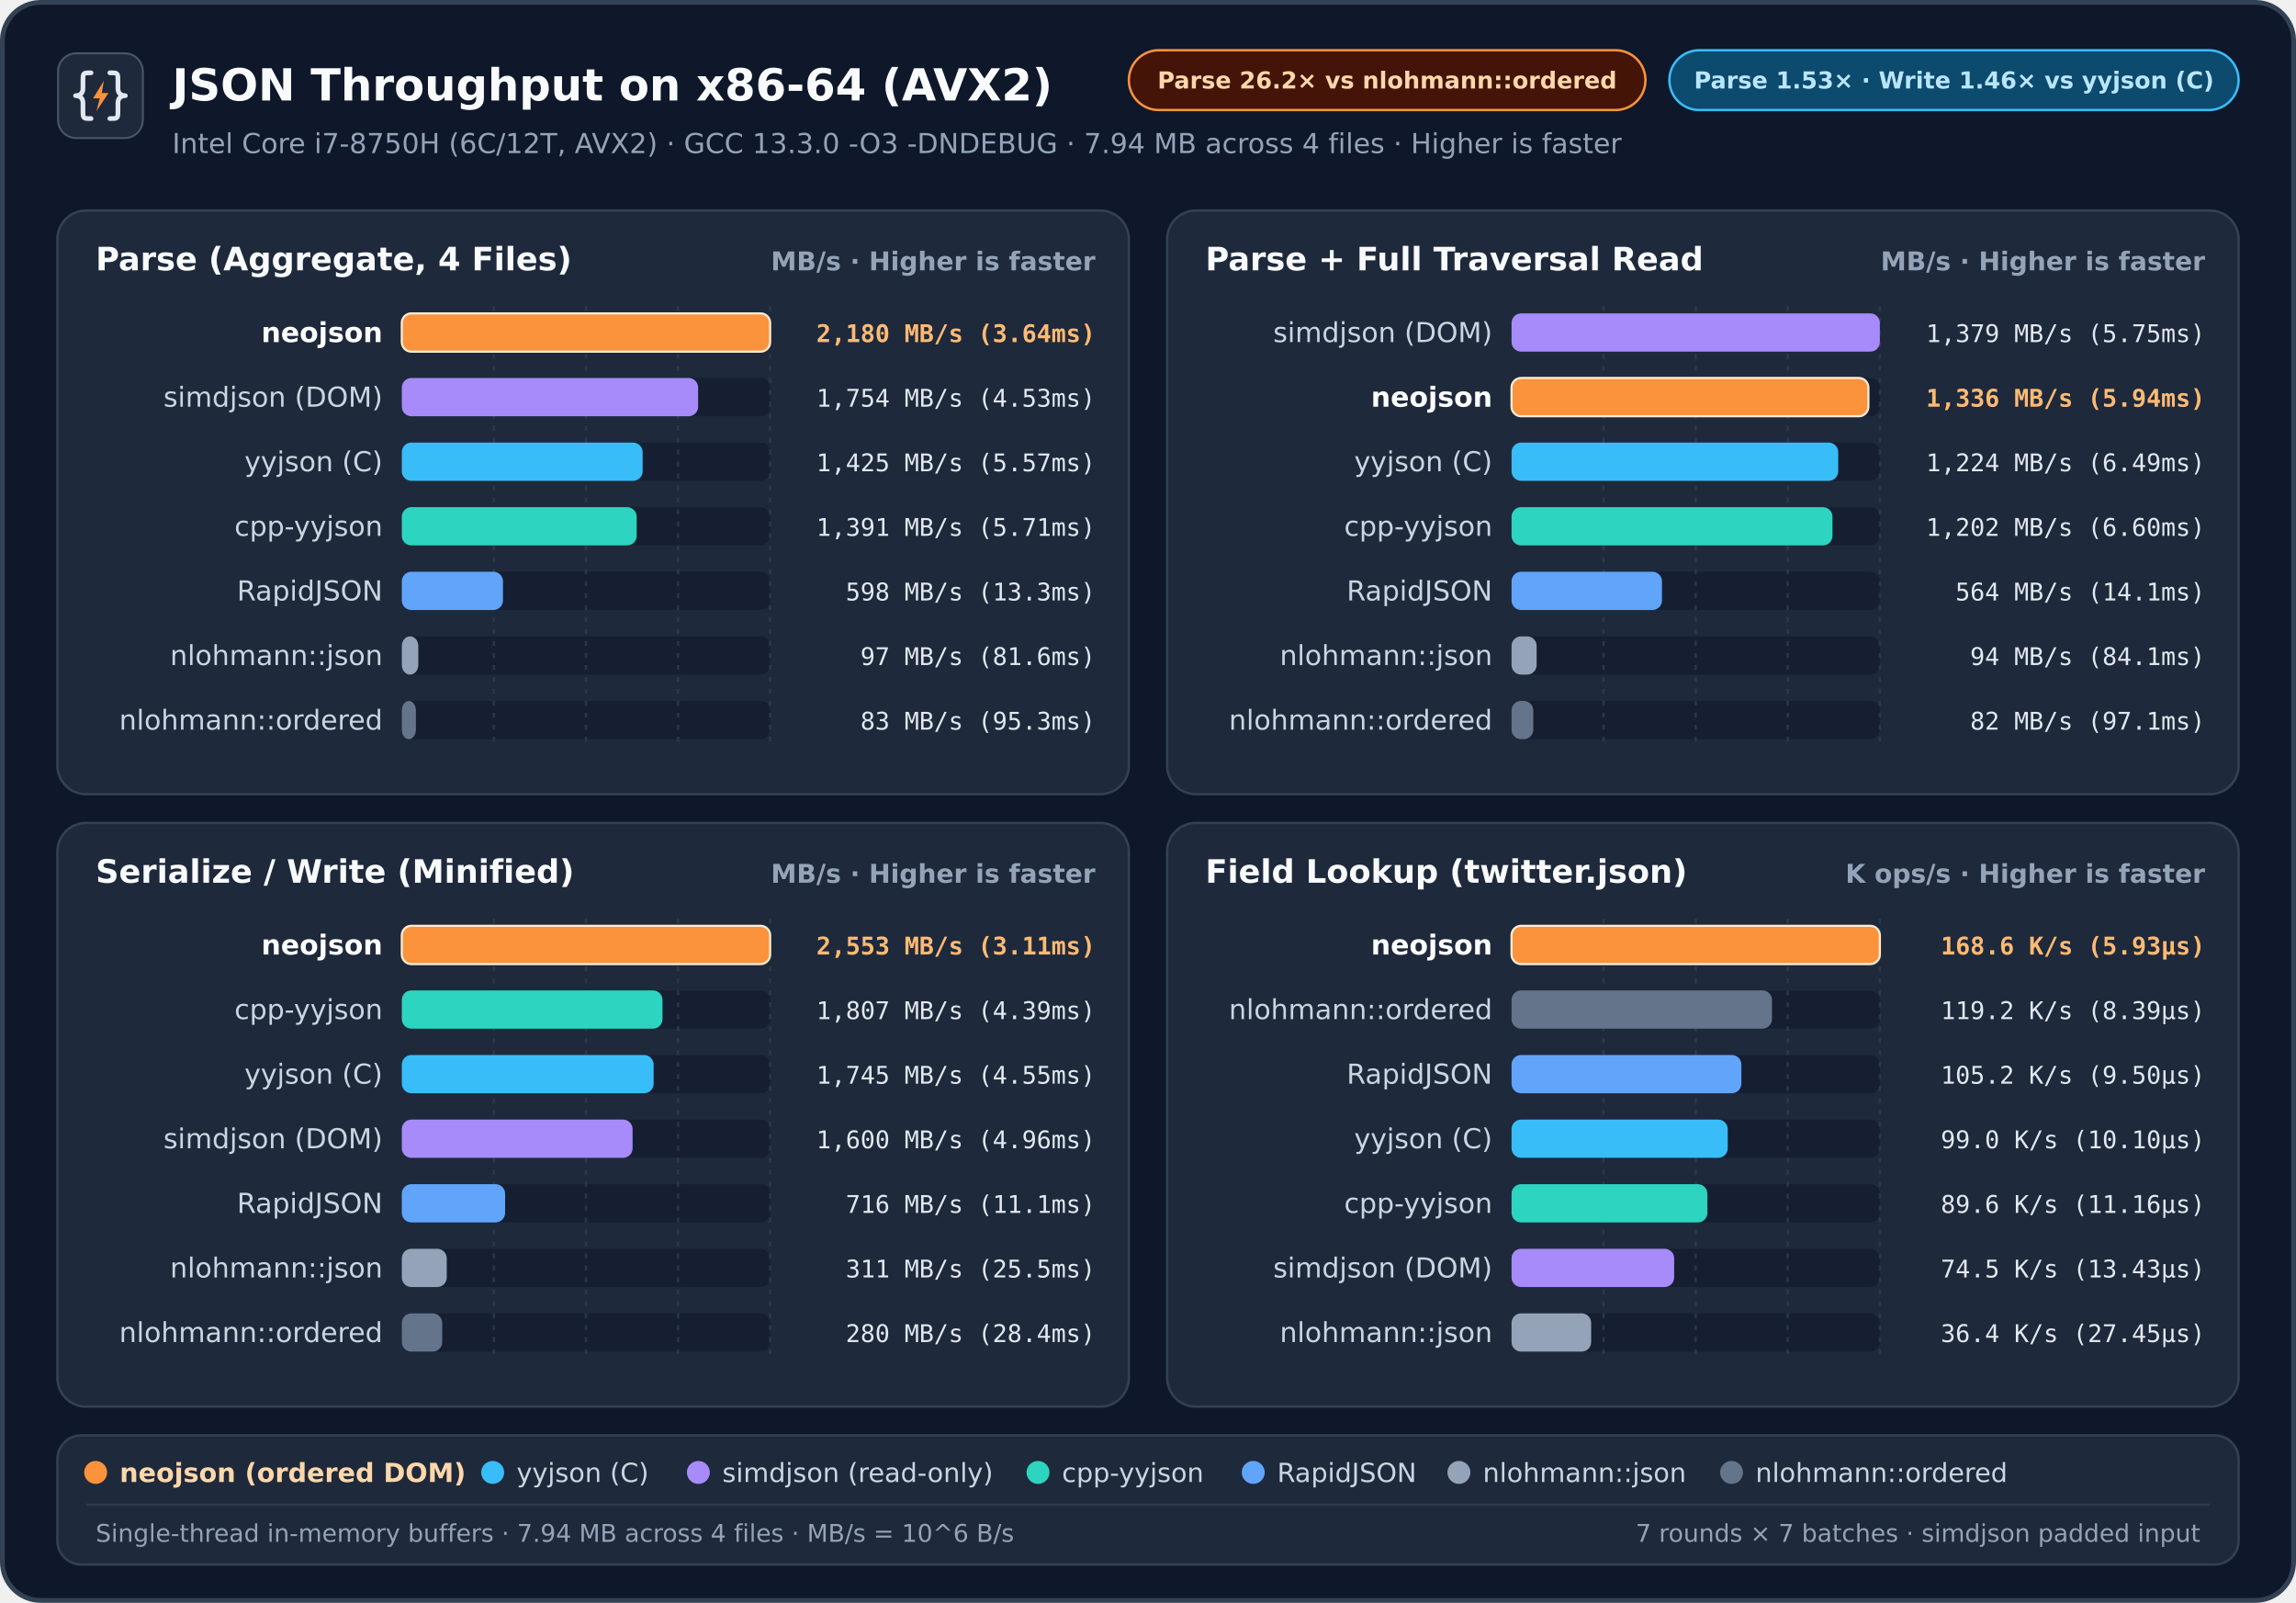
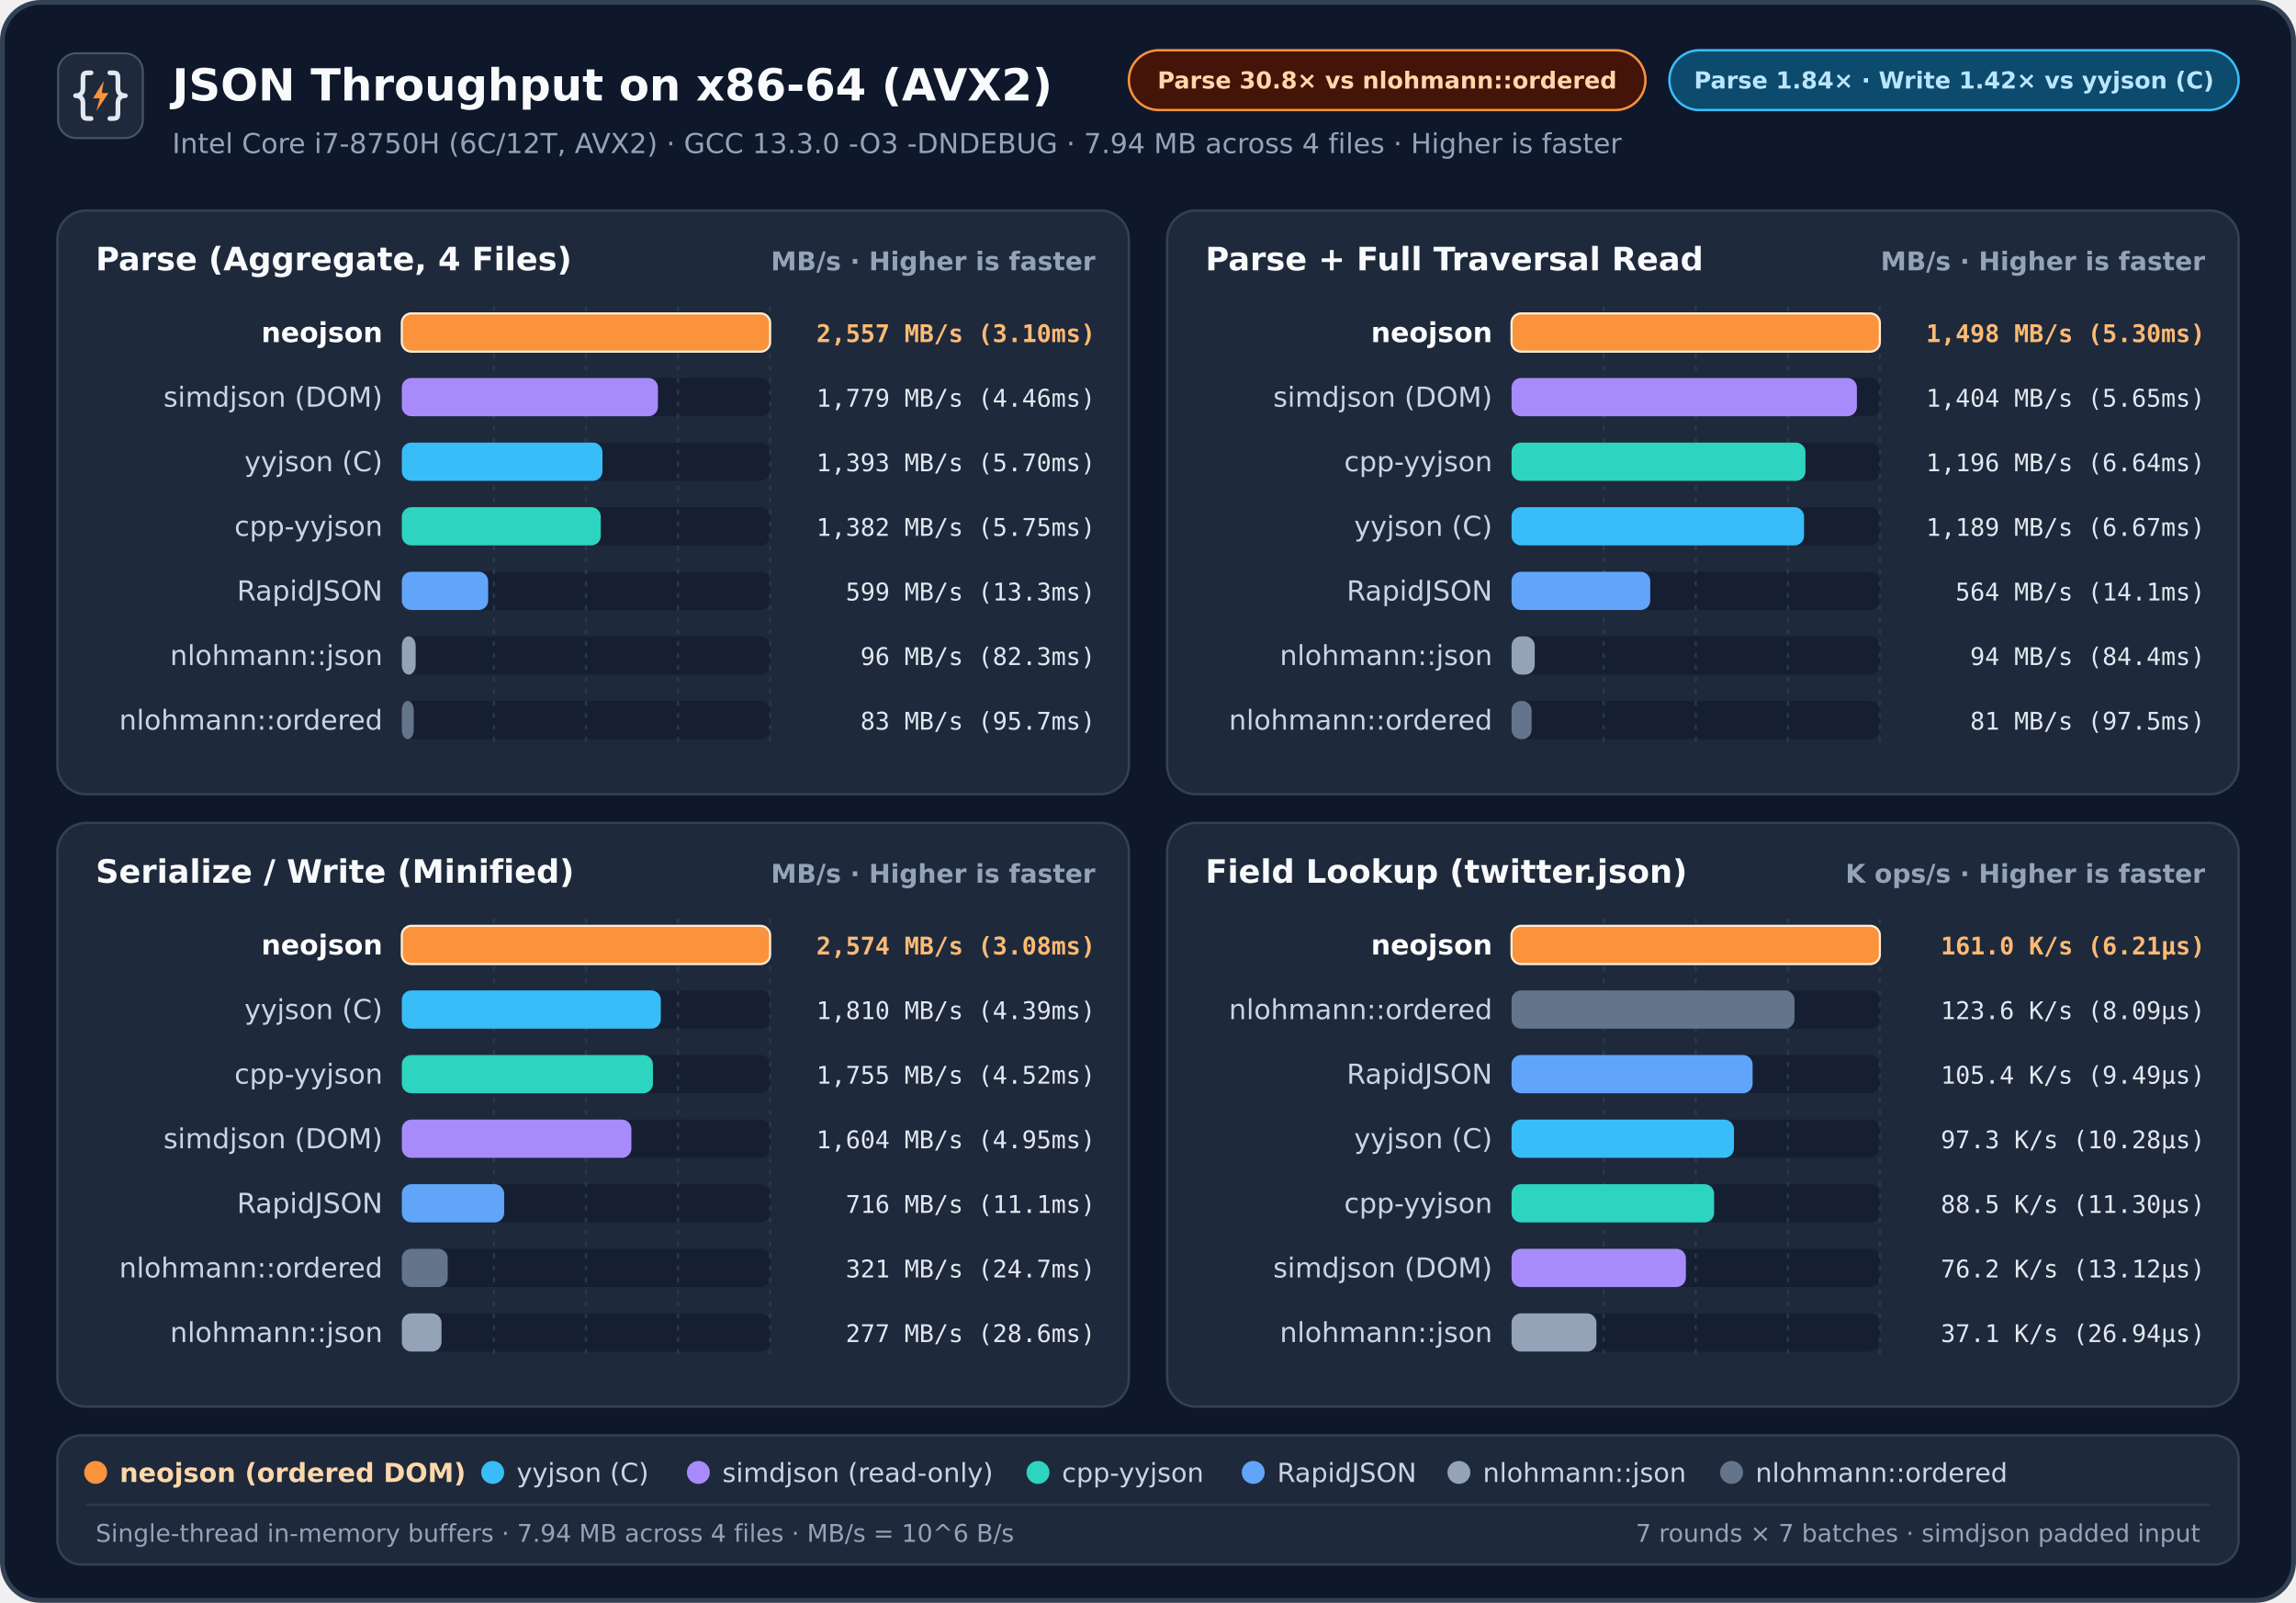
<svg xmlns="http://www.w3.org/2000/svg" width="960" height="670" viewBox="0 0 960 670" role="img" aria-label="JSON Throughput on x86-64 (AVX2)">
  <rect x="1" y="1" width="958" height="668" rx="16" fill="#0f172a" stroke="#334155" stroke-width="2" />
  <g transform="translate(24,22) scale(0.140625)">
    <rect x="2" y="2" width="252" height="252" rx="54" fill="#1e293b" stroke="#475569" stroke-width="6" />
    <g fill="none" stroke="#e2e8f0" stroke-width="14" stroke-linecap="round" stroke-linejoin="round">
      <path d="M100 60C76 60 76 60 76 84V106C76 120 68 128 54 128C68 128 76 136 76 150V172C76 196 76 196 100 196" />
      <path d="M156 60C180 60 180 60 180 84V106C180 120 188 128 202 128C188 128 180 136 180 150V172C180 196 180 196 156 196" />
    </g>
    <polygon points="138,84 106,136 126,136 116,174 152,120 132,120" fill="#fb923c" />
  </g>
  <text x="72" y="42" fill="#f8fafc" font-family="-apple-system, BlinkMacSystemFont, 'Segoe UI', 'DejaVu Sans', Arial, sans-serif" font-size="18.5" font-weight="800">JSON Throughput on x86-64 (AVX2)</text>
  <text x="72" y="64" fill="#94a3b8" font-family="-apple-system, BlinkMacSystemFont, 'Segoe UI', 'DejaVu Sans', Arial, sans-serif" font-size="11.5">Intel Core i7-8750H (6C/12T, AVX2) · GCC 13.3.0 -O3 -DNDEBUG · 7.94 MB across 4 files · Higher is faster</text>
  <rect x="472" y="21" width="216" height="25" rx="12.5" fill="#431407" stroke="#fb923c" stroke-width="1" />
-   <text x="580" y="37" text-anchor="middle" fill="#fed7aa" font-family="-apple-system, BlinkMacSystemFont, 'Segoe UI', 'DejaVu Sans', Arial, sans-serif" font-size="9.8" font-weight="700">Parse 26.2× vs nlohmann::ordered</text>
+   <text x="580" y="37" text-anchor="middle" fill="#fed7aa" font-family="-apple-system, BlinkMacSystemFont, 'Segoe UI', 'DejaVu Sans', Arial, sans-serif" font-size="9.8" font-weight="700">Parse 30.8× vs nlohmann::ordered</text>
  <rect x="698" y="21" width="238" height="25" rx="12.5" fill="#0c4a6e" stroke="#38bdf8" stroke-width="1" />
-   <text x="817" y="37" text-anchor="middle" fill="#bae6fd" font-family="-apple-system, BlinkMacSystemFont, 'Segoe UI', 'DejaVu Sans', Arial, sans-serif" font-size="9.8" font-weight="700">Parse 1.53× · Write 1.46× vs yyjson (C)</text>
+   <text x="817" y="37" text-anchor="middle" fill="#bae6fd" font-family="-apple-system, BlinkMacSystemFont, 'Segoe UI', 'DejaVu Sans', Arial, sans-serif" font-size="9.8" font-weight="700">Parse 1.84× · Write 1.42× vs yyjson (C)</text>
  <rect x="24" y="88" width="448" height="244" rx="12" fill="#1e293b" stroke="#334155" stroke-width="1" />
  <text x="40" y="113" fill="#f8fafc" font-family="-apple-system, BlinkMacSystemFont, 'Segoe UI', 'DejaVu Sans', Arial, sans-serif" font-size="13.5" font-weight="700">Parse (Aggregate, 4 Files)</text>
  <text x="458" y="113" text-anchor="end" fill="#94a3b8" font-family="-apple-system, BlinkMacSystemFont, 'Segoe UI', 'DejaVu Sans', Arial, sans-serif" font-size="10.8" font-weight="600">MB/s · Higher is faster</text>
  <rect x="168" y="131" width="154" height="16" rx="4" fill="#0f172a" opacity="0.55" />
  <rect x="168" y="158" width="154" height="16" rx="4" fill="#0f172a" opacity="0.55" />
  <rect x="168" y="185" width="154" height="16" rx="4" fill="#0f172a" opacity="0.55" />
  <rect x="168" y="212" width="154" height="16" rx="4" fill="#0f172a" opacity="0.55" />
  <rect x="168" y="239" width="154" height="16" rx="4" fill="#0f172a" opacity="0.55" />
  <rect x="168" y="266" width="154" height="16" rx="4" fill="#0f172a" opacity="0.55" />
  <rect x="168" y="293" width="154" height="16" rx="4" fill="#0f172a" opacity="0.55" />
  <line x1="206.5" y1="128" x2="206.5" y2="312" stroke="#334155" stroke-width="1" stroke-dasharray="2 3" opacity="0.65" />
  <line x1="245.0" y1="128" x2="245.0" y2="312" stroke="#334155" stroke-width="1" stroke-dasharray="2 3" opacity="0.65" />
  <line x1="283.5" y1="128" x2="283.5" y2="312" stroke="#334155" stroke-width="1" stroke-dasharray="2 3" opacity="0.65" />
  <line x1="322.0" y1="128" x2="322.0" y2="312" stroke="#334155" stroke-width="1" stroke-dasharray="2 3" opacity="0.65" />
  <text x="160" y="143" text-anchor="end" fill="#ffffff" font-family="-apple-system, BlinkMacSystemFont, 'Segoe UI', 'DejaVu Sans', Arial, sans-serif" font-size="11.5" font-weight="700">neojson</text>
  <rect x="168" y="131" width="154.0" height="16" rx="4" fill="#fb923c" stroke="#ffedd5" stroke-width="0.9" />
-   <text x="458" y="143" text-anchor="end" fill="#fdba74" font-family="'DejaVu Sans Mono', ui-monospace, SFMono-Regular, Menlo, Consolas, monospace" font-size="10.2" font-weight="700">2,180 MB/s (3.64ms)</text>
+   <text x="458" y="143" text-anchor="end" fill="#fdba74" font-family="'DejaVu Sans Mono', ui-monospace, SFMono-Regular, Menlo, Consolas, monospace" font-size="10.2" font-weight="700">2,557 MB/s (3.10ms)</text>
  <text x="160" y="170" text-anchor="end" fill="#cbd5e1" font-family="-apple-system, BlinkMacSystemFont, 'Segoe UI', 'DejaVu Sans', Arial, sans-serif" font-size="11.5" font-weight="500">simdjson (DOM)</text>
-   <rect x="168" y="158" width="123.9" height="16" rx="4" fill="#a78bfa" />
-   <text x="458" y="170" text-anchor="end" fill="#e2e8f0" font-family="'DejaVu Sans Mono', ui-monospace, SFMono-Regular, Menlo, Consolas, monospace" font-size="10.2" font-weight="500">1,754 MB/s (4.53ms)</text>
+   <rect x="168" y="158" width="107.1" height="16" rx="4" fill="#a78bfa" />
+   <text x="458" y="170" text-anchor="end" fill="#e2e8f0" font-family="'DejaVu Sans Mono', ui-monospace, SFMono-Regular, Menlo, Consolas, monospace" font-size="10.2" font-weight="500">1,779 MB/s (4.46ms)</text>
  <text x="160" y="197" text-anchor="end" fill="#cbd5e1" font-family="-apple-system, BlinkMacSystemFont, 'Segoe UI', 'DejaVu Sans', Arial, sans-serif" font-size="11.5" font-weight="500">yyjson (C)</text>
-   <rect x="168" y="185" width="100.7" height="16" rx="4" fill="#38bdf8" />
-   <text x="458" y="197" text-anchor="end" fill="#e2e8f0" font-family="'DejaVu Sans Mono', ui-monospace, SFMono-Regular, Menlo, Consolas, monospace" font-size="10.2" font-weight="500">1,425 MB/s (5.57ms)</text>
+   <rect x="168" y="185" width="83.9" height="16" rx="4" fill="#38bdf8" />
+   <text x="458" y="197" text-anchor="end" fill="#e2e8f0" font-family="'DejaVu Sans Mono', ui-monospace, SFMono-Regular, Menlo, Consolas, monospace" font-size="10.2" font-weight="500">1,393 MB/s (5.70ms)</text>
  <text x="160" y="224" text-anchor="end" fill="#cbd5e1" font-family="-apple-system, BlinkMacSystemFont, 'Segoe UI', 'DejaVu Sans', Arial, sans-serif" font-size="11.5" font-weight="500">cpp-yyjson</text>
-   <rect x="168" y="212" width="98.2" height="16" rx="4" fill="#2dd4bf" />
-   <text x="458" y="224" text-anchor="end" fill="#e2e8f0" font-family="'DejaVu Sans Mono', ui-monospace, SFMono-Regular, Menlo, Consolas, monospace" font-size="10.2" font-weight="500">1,391 MB/s (5.71ms)</text>
+   <rect x="168" y="212" width="83.2" height="16" rx="4" fill="#2dd4bf" />
+   <text x="458" y="224" text-anchor="end" fill="#e2e8f0" font-family="'DejaVu Sans Mono', ui-monospace, SFMono-Regular, Menlo, Consolas, monospace" font-size="10.2" font-weight="500">1,382 MB/s (5.75ms)</text>
  <text x="160" y="251" text-anchor="end" fill="#cbd5e1" font-family="-apple-system, BlinkMacSystemFont, 'Segoe UI', 'DejaVu Sans', Arial, sans-serif" font-size="11.5" font-weight="500">RapidJSON</text>
-   <rect x="168" y="239" width="42.3" height="16" rx="4" fill="#60a5fa" />
-   <text x="458" y="251" text-anchor="end" fill="#e2e8f0" font-family="'DejaVu Sans Mono', ui-monospace, SFMono-Regular, Menlo, Consolas, monospace" font-size="10.2" font-weight="500">598 MB/s (13.3ms)</text>
+   <rect x="168" y="239" width="36.1" height="16" rx="4" fill="#60a5fa" />
+   <text x="458" y="251" text-anchor="end" fill="#e2e8f0" font-family="'DejaVu Sans Mono', ui-monospace, SFMono-Regular, Menlo, Consolas, monospace" font-size="10.2" font-weight="500">599 MB/s (13.3ms)</text>
  <text x="160" y="278" text-anchor="end" fill="#cbd5e1" font-family="-apple-system, BlinkMacSystemFont, 'Segoe UI', 'DejaVu Sans', Arial, sans-serif" font-size="11.5" font-weight="500">nlohmann::json</text>
-   <rect x="168" y="266" width="6.9" height="16" rx="4" fill="#94a3b8" />
-   <text x="458" y="278" text-anchor="end" fill="#e2e8f0" font-family="'DejaVu Sans Mono', ui-monospace, SFMono-Regular, Menlo, Consolas, monospace" font-size="10.2" font-weight="500">97 MB/s (81.6ms)</text>
+   <rect x="168" y="266" width="5.8" height="16" rx="4" fill="#94a3b8" />
+   <text x="458" y="278" text-anchor="end" fill="#e2e8f0" font-family="'DejaVu Sans Mono', ui-monospace, SFMono-Regular, Menlo, Consolas, monospace" font-size="10.2" font-weight="500">96 MB/s (82.3ms)</text>
  <text x="160" y="305" text-anchor="end" fill="#cbd5e1" font-family="-apple-system, BlinkMacSystemFont, 'Segoe UI', 'DejaVu Sans', Arial, sans-serif" font-size="11.5" font-weight="500">nlohmann::ordered</text>
-   <rect x="168" y="293" width="5.9" height="16" rx="4" fill="#64748b" />
-   <text x="458" y="305" text-anchor="end" fill="#e2e8f0" font-family="'DejaVu Sans Mono', ui-monospace, SFMono-Regular, Menlo, Consolas, monospace" font-size="10.2" font-weight="500">83 MB/s (95.3ms)</text>
+   <rect x="168" y="293" width="5.0" height="16" rx="4" fill="#64748b" />
+   <text x="458" y="305" text-anchor="end" fill="#e2e8f0" font-family="'DejaVu Sans Mono', ui-monospace, SFMono-Regular, Menlo, Consolas, monospace" font-size="10.2" font-weight="500">83 MB/s (95.7ms)</text>
  <rect x="488" y="88" width="448" height="244" rx="12" fill="#1e293b" stroke="#334155" stroke-width="1" />
  <text x="504" y="113" fill="#f8fafc" font-family="-apple-system, BlinkMacSystemFont, 'Segoe UI', 'DejaVu Sans', Arial, sans-serif" font-size="13.5" font-weight="700">Parse + Full Traversal Read</text>
  <text x="922" y="113" text-anchor="end" fill="#94a3b8" font-family="-apple-system, BlinkMacSystemFont, 'Segoe UI', 'DejaVu Sans', Arial, sans-serif" font-size="10.8" font-weight="600">MB/s · Higher is faster</text>
  <rect x="632" y="131" width="154" height="16" rx="4" fill="#0f172a" opacity="0.55" />
  <rect x="632" y="158" width="154" height="16" rx="4" fill="#0f172a" opacity="0.55" />
  <rect x="632" y="185" width="154" height="16" rx="4" fill="#0f172a" opacity="0.55" />
  <rect x="632" y="212" width="154" height="16" rx="4" fill="#0f172a" opacity="0.55" />
  <rect x="632" y="239" width="154" height="16" rx="4" fill="#0f172a" opacity="0.55" />
  <rect x="632" y="266" width="154" height="16" rx="4" fill="#0f172a" opacity="0.55" />
  <rect x="632" y="293" width="154" height="16" rx="4" fill="#0f172a" opacity="0.55" />
  <line x1="670.5" y1="128" x2="670.5" y2="312" stroke="#334155" stroke-width="1" stroke-dasharray="2 3" opacity="0.65" />
  <line x1="709.0" y1="128" x2="709.0" y2="312" stroke="#334155" stroke-width="1" stroke-dasharray="2 3" opacity="0.65" />
  <line x1="747.5" y1="128" x2="747.5" y2="312" stroke="#334155" stroke-width="1" stroke-dasharray="2 3" opacity="0.65" />
  <line x1="786.0" y1="128" x2="786.0" y2="312" stroke="#334155" stroke-width="1" stroke-dasharray="2 3" opacity="0.65" />
-   <text x="624" y="143" text-anchor="end" fill="#cbd5e1" font-family="-apple-system, BlinkMacSystemFont, 'Segoe UI', 'DejaVu Sans', Arial, sans-serif" font-size="11.5" font-weight="500">simdjson (DOM)</text>
-   <rect x="632" y="131" width="154.0" height="16" rx="4" fill="#a78bfa" />
-   <text x="922" y="143" text-anchor="end" fill="#e2e8f0" font-family="'DejaVu Sans Mono', ui-monospace, SFMono-Regular, Menlo, Consolas, monospace" font-size="10.2" font-weight="500">1,379 MB/s (5.75ms)</text>
-   <text x="624" y="170" text-anchor="end" fill="#ffffff" font-family="-apple-system, BlinkMacSystemFont, 'Segoe UI', 'DejaVu Sans', Arial, sans-serif" font-size="11.5" font-weight="700">neojson</text>
-   <rect x="632" y="158" width="149.2" height="16" rx="4" fill="#fb923c" stroke="#ffedd5" stroke-width="0.9" />
-   <text x="922" y="170" text-anchor="end" fill="#fdba74" font-family="'DejaVu Sans Mono', ui-monospace, SFMono-Regular, Menlo, Consolas, monospace" font-size="10.2" font-weight="700">1,336 MB/s (5.94ms)</text>
-   <text x="624" y="197" text-anchor="end" fill="#cbd5e1" font-family="-apple-system, BlinkMacSystemFont, 'Segoe UI', 'DejaVu Sans', Arial, sans-serif" font-size="11.5" font-weight="500">yyjson (C)</text>
-   <rect x="632" y="185" width="136.6" height="16" rx="4" fill="#38bdf8" />
-   <text x="922" y="197" text-anchor="end" fill="#e2e8f0" font-family="'DejaVu Sans Mono', ui-monospace, SFMono-Regular, Menlo, Consolas, monospace" font-size="10.2" font-weight="500">1,224 MB/s (6.49ms)</text>
-   <text x="624" y="224" text-anchor="end" fill="#cbd5e1" font-family="-apple-system, BlinkMacSystemFont, 'Segoe UI', 'DejaVu Sans', Arial, sans-serif" font-size="11.5" font-weight="500">cpp-yyjson</text>
-   <rect x="632" y="212" width="134.2" height="16" rx="4" fill="#2dd4bf" />
-   <text x="922" y="224" text-anchor="end" fill="#e2e8f0" font-family="'DejaVu Sans Mono', ui-monospace, SFMono-Regular, Menlo, Consolas, monospace" font-size="10.2" font-weight="500">1,202 MB/s (6.60ms)</text>
+   <text x="624" y="143" text-anchor="end" fill="#ffffff" font-family="-apple-system, BlinkMacSystemFont, 'Segoe UI', 'DejaVu Sans', Arial, sans-serif" font-size="11.5" font-weight="700">neojson</text>
+   <rect x="632" y="131" width="154.0" height="16" rx="4" fill="#fb923c" stroke="#ffedd5" stroke-width="0.9" />
+   <text x="922" y="143" text-anchor="end" fill="#fdba74" font-family="'DejaVu Sans Mono', ui-monospace, SFMono-Regular, Menlo, Consolas, monospace" font-size="10.2" font-weight="700">1,498 MB/s (5.30ms)</text>
+   <text x="624" y="170" text-anchor="end" fill="#cbd5e1" font-family="-apple-system, BlinkMacSystemFont, 'Segoe UI', 'DejaVu Sans', Arial, sans-serif" font-size="11.5" font-weight="500">simdjson (DOM)</text>
+   <rect x="632" y="158" width="144.4" height="16" rx="4" fill="#a78bfa" />
+   <text x="922" y="170" text-anchor="end" fill="#e2e8f0" font-family="'DejaVu Sans Mono', ui-monospace, SFMono-Regular, Menlo, Consolas, monospace" font-size="10.2" font-weight="500">1,404 MB/s (5.65ms)</text>
+   <text x="624" y="197" text-anchor="end" fill="#cbd5e1" font-family="-apple-system, BlinkMacSystemFont, 'Segoe UI', 'DejaVu Sans', Arial, sans-serif" font-size="11.5" font-weight="500">cpp-yyjson</text>
+   <rect x="632" y="185" width="122.9" height="16" rx="4" fill="#2dd4bf" />
+   <text x="922" y="197" text-anchor="end" fill="#e2e8f0" font-family="'DejaVu Sans Mono', ui-monospace, SFMono-Regular, Menlo, Consolas, monospace" font-size="10.2" font-weight="500">1,196 MB/s (6.64ms)</text>
+   <text x="624" y="224" text-anchor="end" fill="#cbd5e1" font-family="-apple-system, BlinkMacSystemFont, 'Segoe UI', 'DejaVu Sans', Arial, sans-serif" font-size="11.5" font-weight="500">yyjson (C)</text>
+   <rect x="632" y="212" width="122.3" height="16" rx="4" fill="#38bdf8" />
+   <text x="922" y="224" text-anchor="end" fill="#e2e8f0" font-family="'DejaVu Sans Mono', ui-monospace, SFMono-Regular, Menlo, Consolas, monospace" font-size="10.2" font-weight="500">1,189 MB/s (6.67ms)</text>
  <text x="624" y="251" text-anchor="end" fill="#cbd5e1" font-family="-apple-system, BlinkMacSystemFont, 'Segoe UI', 'DejaVu Sans', Arial, sans-serif" font-size="11.5" font-weight="500">RapidJSON</text>
-   <rect x="632" y="239" width="62.9" height="16" rx="4" fill="#60a5fa" />
+   <rect x="632" y="239" width="58.0" height="16" rx="4" fill="#60a5fa" />
  <text x="922" y="251" text-anchor="end" fill="#e2e8f0" font-family="'DejaVu Sans Mono', ui-monospace, SFMono-Regular, Menlo, Consolas, monospace" font-size="10.2" font-weight="500">564 MB/s (14.1ms)</text>
  <text x="624" y="278" text-anchor="end" fill="#cbd5e1" font-family="-apple-system, BlinkMacSystemFont, 'Segoe UI', 'DejaVu Sans', Arial, sans-serif" font-size="11.5" font-weight="500">nlohmann::json</text>
-   <rect x="632" y="266" width="10.5" height="16" rx="4" fill="#94a3b8" />
-   <text x="922" y="278" text-anchor="end" fill="#e2e8f0" font-family="'DejaVu Sans Mono', ui-monospace, SFMono-Regular, Menlo, Consolas, monospace" font-size="10.2" font-weight="500">94 MB/s (84.1ms)</text>
+   <rect x="632" y="266" width="9.7" height="16" rx="4" fill="#94a3b8" />
+   <text x="922" y="278" text-anchor="end" fill="#e2e8f0" font-family="'DejaVu Sans Mono', ui-monospace, SFMono-Regular, Menlo, Consolas, monospace" font-size="10.2" font-weight="500">94 MB/s (84.4ms)</text>
  <text x="624" y="305" text-anchor="end" fill="#cbd5e1" font-family="-apple-system, BlinkMacSystemFont, 'Segoe UI', 'DejaVu Sans', Arial, sans-serif" font-size="11.5" font-weight="500">nlohmann::ordered</text>
-   <rect x="632" y="293" width="9.1" height="16" rx="4" fill="#64748b" />
-   <text x="922" y="305" text-anchor="end" fill="#e2e8f0" font-family="'DejaVu Sans Mono', ui-monospace, SFMono-Regular, Menlo, Consolas, monospace" font-size="10.2" font-weight="500">82 MB/s (97.1ms)</text>
+   <rect x="632" y="293" width="8.4" height="16" rx="4" fill="#64748b" />
+   <text x="922" y="305" text-anchor="end" fill="#e2e8f0" font-family="'DejaVu Sans Mono', ui-monospace, SFMono-Regular, Menlo, Consolas, monospace" font-size="10.2" font-weight="500">81 MB/s (97.5ms)</text>
  <rect x="24" y="344" width="448" height="244" rx="12" fill="#1e293b" stroke="#334155" stroke-width="1" />
  <text x="40" y="369" fill="#f8fafc" font-family="-apple-system, BlinkMacSystemFont, 'Segoe UI', 'DejaVu Sans', Arial, sans-serif" font-size="13.5" font-weight="700">Serialize / Write (Minified)</text>
  <text x="458" y="369" text-anchor="end" fill="#94a3b8" font-family="-apple-system, BlinkMacSystemFont, 'Segoe UI', 'DejaVu Sans', Arial, sans-serif" font-size="10.8" font-weight="600">MB/s · Higher is faster</text>
  <rect x="168" y="387" width="154" height="16" rx="4" fill="#0f172a" opacity="0.55" />
  <rect x="168" y="414" width="154" height="16" rx="4" fill="#0f172a" opacity="0.55" />
  <rect x="168" y="441" width="154" height="16" rx="4" fill="#0f172a" opacity="0.55" />
  <rect x="168" y="468" width="154" height="16" rx="4" fill="#0f172a" opacity="0.55" />
  <rect x="168" y="495" width="154" height="16" rx="4" fill="#0f172a" opacity="0.55" />
  <rect x="168" y="522" width="154" height="16" rx="4" fill="#0f172a" opacity="0.55" />
  <rect x="168" y="549" width="154" height="16" rx="4" fill="#0f172a" opacity="0.55" />
  <line x1="206.5" y1="384" x2="206.5" y2="568" stroke="#334155" stroke-width="1" stroke-dasharray="2 3" opacity="0.65" />
  <line x1="245.0" y1="384" x2="245.0" y2="568" stroke="#334155" stroke-width="1" stroke-dasharray="2 3" opacity="0.65" />
  <line x1="283.5" y1="384" x2="283.5" y2="568" stroke="#334155" stroke-width="1" stroke-dasharray="2 3" opacity="0.65" />
  <line x1="322.0" y1="384" x2="322.0" y2="568" stroke="#334155" stroke-width="1" stroke-dasharray="2 3" opacity="0.65" />
  <text x="160" y="399" text-anchor="end" fill="#ffffff" font-family="-apple-system, BlinkMacSystemFont, 'Segoe UI', 'DejaVu Sans', Arial, sans-serif" font-size="11.5" font-weight="700">neojson</text>
  <rect x="168" y="387" width="154.0" height="16" rx="4" fill="#fb923c" stroke="#ffedd5" stroke-width="0.9" />
-   <text x="458" y="399" text-anchor="end" fill="#fdba74" font-family="'DejaVu Sans Mono', ui-monospace, SFMono-Regular, Menlo, Consolas, monospace" font-size="10.2" font-weight="700">2,553 MB/s (3.11ms)</text>
-   <text x="160" y="426" text-anchor="end" fill="#cbd5e1" font-family="-apple-system, BlinkMacSystemFont, 'Segoe UI', 'DejaVu Sans', Arial, sans-serif" font-size="11.5" font-weight="500">cpp-yyjson</text>
-   <rect x="168" y="414" width="109.0" height="16" rx="4" fill="#2dd4bf" />
-   <text x="458" y="426" text-anchor="end" fill="#e2e8f0" font-family="'DejaVu Sans Mono', ui-monospace, SFMono-Regular, Menlo, Consolas, monospace" font-size="10.2" font-weight="500">1,807 MB/s (4.39ms)</text>
-   <text x="160" y="453" text-anchor="end" fill="#cbd5e1" font-family="-apple-system, BlinkMacSystemFont, 'Segoe UI', 'DejaVu Sans', Arial, sans-serif" font-size="11.5" font-weight="500">yyjson (C)</text>
-   <rect x="168" y="441" width="105.3" height="16" rx="4" fill="#38bdf8" />
-   <text x="458" y="453" text-anchor="end" fill="#e2e8f0" font-family="'DejaVu Sans Mono', ui-monospace, SFMono-Regular, Menlo, Consolas, monospace" font-size="10.2" font-weight="500">1,745 MB/s (4.55ms)</text>
+   <text x="458" y="399" text-anchor="end" fill="#fdba74" font-family="'DejaVu Sans Mono', ui-monospace, SFMono-Regular, Menlo, Consolas, monospace" font-size="10.2" font-weight="700">2,574 MB/s (3.08ms)</text>
+   <text x="160" y="426" text-anchor="end" fill="#cbd5e1" font-family="-apple-system, BlinkMacSystemFont, 'Segoe UI', 'DejaVu Sans', Arial, sans-serif" font-size="11.5" font-weight="500">yyjson (C)</text>
+   <rect x="168" y="414" width="108.3" height="16" rx="4" fill="#38bdf8" />
+   <text x="458" y="426" text-anchor="end" fill="#e2e8f0" font-family="'DejaVu Sans Mono', ui-monospace, SFMono-Regular, Menlo, Consolas, monospace" font-size="10.2" font-weight="500">1,810 MB/s (4.39ms)</text>
+   <text x="160" y="453" text-anchor="end" fill="#cbd5e1" font-family="-apple-system, BlinkMacSystemFont, 'Segoe UI', 'DejaVu Sans', Arial, sans-serif" font-size="11.5" font-weight="500">cpp-yyjson</text>
+   <rect x="168" y="441" width="105.0" height="16" rx="4" fill="#2dd4bf" />
+   <text x="458" y="453" text-anchor="end" fill="#e2e8f0" font-family="'DejaVu Sans Mono', ui-monospace, SFMono-Regular, Menlo, Consolas, monospace" font-size="10.2" font-weight="500">1,755 MB/s (4.52ms)</text>
  <text x="160" y="480" text-anchor="end" fill="#cbd5e1" font-family="-apple-system, BlinkMacSystemFont, 'Segoe UI', 'DejaVu Sans', Arial, sans-serif" font-size="11.5" font-weight="500">simdjson (DOM)</text>
-   <rect x="168" y="468" width="96.5" height="16" rx="4" fill="#a78bfa" />
-   <text x="458" y="480" text-anchor="end" fill="#e2e8f0" font-family="'DejaVu Sans Mono', ui-monospace, SFMono-Regular, Menlo, Consolas, monospace" font-size="10.2" font-weight="500">1,600 MB/s (4.96ms)</text>
+   <rect x="168" y="468" width="96.0" height="16" rx="4" fill="#a78bfa" />
+   <text x="458" y="480" text-anchor="end" fill="#e2e8f0" font-family="'DejaVu Sans Mono', ui-monospace, SFMono-Regular, Menlo, Consolas, monospace" font-size="10.2" font-weight="500">1,604 MB/s (4.95ms)</text>
  <text x="160" y="507" text-anchor="end" fill="#cbd5e1" font-family="-apple-system, BlinkMacSystemFont, 'Segoe UI', 'DejaVu Sans', Arial, sans-serif" font-size="11.5" font-weight="500">RapidJSON</text>
-   <rect x="168" y="495" width="43.2" height="16" rx="4" fill="#60a5fa" />
+   <rect x="168" y="495" width="42.8" height="16" rx="4" fill="#60a5fa" />
  <text x="458" y="507" text-anchor="end" fill="#e2e8f0" font-family="'DejaVu Sans Mono', ui-monospace, SFMono-Regular, Menlo, Consolas, monospace" font-size="10.2" font-weight="500">716 MB/s (11.1ms)</text>
-   <text x="160" y="534" text-anchor="end" fill="#cbd5e1" font-family="-apple-system, BlinkMacSystemFont, 'Segoe UI', 'DejaVu Sans', Arial, sans-serif" font-size="11.5" font-weight="500">nlohmann::json</text>
-   <rect x="168" y="522" width="18.8" height="16" rx="4" fill="#94a3b8" />
-   <text x="458" y="534" text-anchor="end" fill="#e2e8f0" font-family="'DejaVu Sans Mono', ui-monospace, SFMono-Regular, Menlo, Consolas, monospace" font-size="10.2" font-weight="500">311 MB/s (25.5ms)</text>
-   <text x="160" y="561" text-anchor="end" fill="#cbd5e1" font-family="-apple-system, BlinkMacSystemFont, 'Segoe UI', 'DejaVu Sans', Arial, sans-serif" font-size="11.5" font-weight="500">nlohmann::ordered</text>
-   <rect x="168" y="549" width="16.9" height="16" rx="4" fill="#64748b" />
-   <text x="458" y="561" text-anchor="end" fill="#e2e8f0" font-family="'DejaVu Sans Mono', ui-monospace, SFMono-Regular, Menlo, Consolas, monospace" font-size="10.2" font-weight="500">280 MB/s (28.4ms)</text>
+   <text x="160" y="534" text-anchor="end" fill="#cbd5e1" font-family="-apple-system, BlinkMacSystemFont, 'Segoe UI', 'DejaVu Sans', Arial, sans-serif" font-size="11.5" font-weight="500">nlohmann::ordered</text>
+   <rect x="168" y="522" width="19.2" height="16" rx="4" fill="#64748b" />
+   <text x="458" y="534" text-anchor="end" fill="#e2e8f0" font-family="'DejaVu Sans Mono', ui-monospace, SFMono-Regular, Menlo, Consolas, monospace" font-size="10.2" font-weight="500">321 MB/s (24.7ms)</text>
+   <text x="160" y="561" text-anchor="end" fill="#cbd5e1" font-family="-apple-system, BlinkMacSystemFont, 'Segoe UI', 'DejaVu Sans', Arial, sans-serif" font-size="11.5" font-weight="500">nlohmann::json</text>
+   <rect x="168" y="549" width="16.6" height="16" rx="4" fill="#94a3b8" />
+   <text x="458" y="561" text-anchor="end" fill="#e2e8f0" font-family="'DejaVu Sans Mono', ui-monospace, SFMono-Regular, Menlo, Consolas, monospace" font-size="10.2" font-weight="500">277 MB/s (28.6ms)</text>
  <rect x="488" y="344" width="448" height="244" rx="12" fill="#1e293b" stroke="#334155" stroke-width="1" />
  <text x="504" y="369" fill="#f8fafc" font-family="-apple-system, BlinkMacSystemFont, 'Segoe UI', 'DejaVu Sans', Arial, sans-serif" font-size="13.5" font-weight="700">Field Lookup (twitter.json)</text>
  <text x="922" y="369" text-anchor="end" fill="#94a3b8" font-family="-apple-system, BlinkMacSystemFont, 'Segoe UI', 'DejaVu Sans', Arial, sans-serif" font-size="10.8" font-weight="600">K ops/s · Higher is faster</text>
  <rect x="632" y="387" width="154" height="16" rx="4" fill="#0f172a" opacity="0.55" />
  <rect x="632" y="414" width="154" height="16" rx="4" fill="#0f172a" opacity="0.55" />
  <rect x="632" y="441" width="154" height="16" rx="4" fill="#0f172a" opacity="0.55" />
  <rect x="632" y="468" width="154" height="16" rx="4" fill="#0f172a" opacity="0.55" />
  <rect x="632" y="495" width="154" height="16" rx="4" fill="#0f172a" opacity="0.55" />
  <rect x="632" y="522" width="154" height="16" rx="4" fill="#0f172a" opacity="0.55" />
  <rect x="632" y="549" width="154" height="16" rx="4" fill="#0f172a" opacity="0.55" />
  <line x1="670.5" y1="384" x2="670.5" y2="568" stroke="#334155" stroke-width="1" stroke-dasharray="2 3" opacity="0.65" />
  <line x1="709.0" y1="384" x2="709.0" y2="568" stroke="#334155" stroke-width="1" stroke-dasharray="2 3" opacity="0.65" />
  <line x1="747.5" y1="384" x2="747.5" y2="568" stroke="#334155" stroke-width="1" stroke-dasharray="2 3" opacity="0.65" />
  <line x1="786.0" y1="384" x2="786.0" y2="568" stroke="#334155" stroke-width="1" stroke-dasharray="2 3" opacity="0.65" />
  <text x="624" y="399" text-anchor="end" fill="#ffffff" font-family="-apple-system, BlinkMacSystemFont, 'Segoe UI', 'DejaVu Sans', Arial, sans-serif" font-size="11.5" font-weight="700">neojson</text>
  <rect x="632" y="387" width="154.0" height="16" rx="4" fill="#fb923c" stroke="#ffedd5" stroke-width="0.9" />
-   <text x="922" y="399" text-anchor="end" fill="#fdba74" font-family="'DejaVu Sans Mono', ui-monospace, SFMono-Regular, Menlo, Consolas, monospace" font-size="10.2" font-weight="700">168.6 K/s (5.93µs)</text>
+   <text x="922" y="399" text-anchor="end" fill="#fdba74" font-family="'DejaVu Sans Mono', ui-monospace, SFMono-Regular, Menlo, Consolas, monospace" font-size="10.2" font-weight="700">161.0 K/s (6.21µs)</text>
  <text x="624" y="426" text-anchor="end" fill="#cbd5e1" font-family="-apple-system, BlinkMacSystemFont, 'Segoe UI', 'DejaVu Sans', Arial, sans-serif" font-size="11.5" font-weight="500">nlohmann::ordered</text>
-   <rect x="632" y="414" width="108.9" height="16" rx="4" fill="#64748b" />
-   <text x="922" y="426" text-anchor="end" fill="#e2e8f0" font-family="'DejaVu Sans Mono', ui-monospace, SFMono-Regular, Menlo, Consolas, monospace" font-size="10.2" font-weight="500">119.2 K/s (8.39µs)</text>
+   <rect x="632" y="414" width="118.3" height="16" rx="4" fill="#64748b" />
+   <text x="922" y="426" text-anchor="end" fill="#e2e8f0" font-family="'DejaVu Sans Mono', ui-monospace, SFMono-Regular, Menlo, Consolas, monospace" font-size="10.2" font-weight="500">123.6 K/s (8.09µs)</text>
  <text x="624" y="453" text-anchor="end" fill="#cbd5e1" font-family="-apple-system, BlinkMacSystemFont, 'Segoe UI', 'DejaVu Sans', Arial, sans-serif" font-size="11.5" font-weight="500">RapidJSON</text>
-   <rect x="632" y="441" width="96.1" height="16" rx="4" fill="#60a5fa" />
-   <text x="922" y="453" text-anchor="end" fill="#e2e8f0" font-family="'DejaVu Sans Mono', ui-monospace, SFMono-Regular, Menlo, Consolas, monospace" font-size="10.2" font-weight="500">105.2 K/s (9.50µs)</text>
+   <rect x="632" y="441" width="100.8" height="16" rx="4" fill="#60a5fa" />
+   <text x="922" y="453" text-anchor="end" fill="#e2e8f0" font-family="'DejaVu Sans Mono', ui-monospace, SFMono-Regular, Menlo, Consolas, monospace" font-size="10.2" font-weight="500">105.4 K/s (9.49µs)</text>
  <text x="624" y="480" text-anchor="end" fill="#cbd5e1" font-family="-apple-system, BlinkMacSystemFont, 'Segoe UI', 'DejaVu Sans', Arial, sans-serif" font-size="11.5" font-weight="500">yyjson (C)</text>
-   <rect x="632" y="468" width="90.4" height="16" rx="4" fill="#38bdf8" />
-   <text x="922" y="480" text-anchor="end" fill="#e2e8f0" font-family="'DejaVu Sans Mono', ui-monospace, SFMono-Regular, Menlo, Consolas, monospace" font-size="10.2" font-weight="500">99.0 K/s (10.10µs)</text>
+   <rect x="632" y="468" width="93.0" height="16" rx="4" fill="#38bdf8" />
+   <text x="922" y="480" text-anchor="end" fill="#e2e8f0" font-family="'DejaVu Sans Mono', ui-monospace, SFMono-Regular, Menlo, Consolas, monospace" font-size="10.2" font-weight="500">97.3 K/s (10.28µs)</text>
  <text x="624" y="507" text-anchor="end" fill="#cbd5e1" font-family="-apple-system, BlinkMacSystemFont, 'Segoe UI', 'DejaVu Sans', Arial, sans-serif" font-size="11.5" font-weight="500">cpp-yyjson</text>
-   <rect x="632" y="495" width="81.9" height="16" rx="4" fill="#2dd4bf" />
-   <text x="922" y="507" text-anchor="end" fill="#e2e8f0" font-family="'DejaVu Sans Mono', ui-monospace, SFMono-Regular, Menlo, Consolas, monospace" font-size="10.2" font-weight="500">89.6 K/s (11.16µs)</text>
+   <rect x="632" y="495" width="84.7" height="16" rx="4" fill="#2dd4bf" />
+   <text x="922" y="507" text-anchor="end" fill="#e2e8f0" font-family="'DejaVu Sans Mono', ui-monospace, SFMono-Regular, Menlo, Consolas, monospace" font-size="10.2" font-weight="500">88.5 K/s (11.30µs)</text>
  <text x="624" y="534" text-anchor="end" fill="#cbd5e1" font-family="-apple-system, BlinkMacSystemFont, 'Segoe UI', 'DejaVu Sans', Arial, sans-serif" font-size="11.5" font-weight="500">simdjson (DOM)</text>
-   <rect x="632" y="522" width="68.0" height="16" rx="4" fill="#a78bfa" />
-   <text x="922" y="534" text-anchor="end" fill="#e2e8f0" font-family="'DejaVu Sans Mono', ui-monospace, SFMono-Regular, Menlo, Consolas, monospace" font-size="10.2" font-weight="500">74.5 K/s (13.43µs)</text>
+   <rect x="632" y="522" width="72.9" height="16" rx="4" fill="#a78bfa" />
+   <text x="922" y="534" text-anchor="end" fill="#e2e8f0" font-family="'DejaVu Sans Mono', ui-monospace, SFMono-Regular, Menlo, Consolas, monospace" font-size="10.2" font-weight="500">76.2 K/s (13.12µs)</text>
  <text x="624" y="561" text-anchor="end" fill="#cbd5e1" font-family="-apple-system, BlinkMacSystemFont, 'Segoe UI', 'DejaVu Sans', Arial, sans-serif" font-size="11.5" font-weight="500">nlohmann::json</text>
-   <rect x="632" y="549" width="33.3" height="16" rx="4" fill="#94a3b8" />
-   <text x="922" y="561" text-anchor="end" fill="#e2e8f0" font-family="'DejaVu Sans Mono', ui-monospace, SFMono-Regular, Menlo, Consolas, monospace" font-size="10.2" font-weight="500">36.4 K/s (27.45µs)</text>
+   <rect x="632" y="549" width="35.5" height="16" rx="4" fill="#94a3b8" />
+   <text x="922" y="561" text-anchor="end" fill="#e2e8f0" font-family="'DejaVu Sans Mono', ui-monospace, SFMono-Regular, Menlo, Consolas, monospace" font-size="10.2" font-weight="500">37.1 K/s (26.94µs)</text>
  <rect x="24" y="600" width="912" height="54" rx="10" fill="#1e293b" stroke="#334155" stroke-width="1" />
  <circle cx="40" cy="615.5" r="4.8" fill="#fb923c" />
  <text x="50" y="619.5" fill="#fed7aa" font-family="-apple-system, BlinkMacSystemFont, 'Segoe UI', 'DejaVu Sans', Arial, sans-serif" font-size="11" font-weight="700">neojson (ordered DOM)</text>
  <circle cx="206" cy="615.5" r="4.8" fill="#38bdf8" />
  <text x="216" y="619.5" fill="#cbd5e1" font-family="-apple-system, BlinkMacSystemFont, 'Segoe UI', 'DejaVu Sans', Arial, sans-serif" font-size="11" font-weight="500">yyjson (C)</text>
  <circle cx="292" cy="615.5" r="4.8" fill="#a78bfa" />
  <text x="302" y="619.5" fill="#cbd5e1" font-family="-apple-system, BlinkMacSystemFont, 'Segoe UI', 'DejaVu Sans', Arial, sans-serif" font-size="11" font-weight="500">simdjson (read-only)</text>
  <circle cx="434" cy="615.5" r="4.8" fill="#2dd4bf" />
  <text x="444" y="619.5" fill="#cbd5e1" font-family="-apple-system, BlinkMacSystemFont, 'Segoe UI', 'DejaVu Sans', Arial, sans-serif" font-size="11" font-weight="500">cpp-yyjson</text>
  <circle cx="524" cy="615.5" r="4.8" fill="#60a5fa" />
  <text x="534" y="619.5" fill="#cbd5e1" font-family="-apple-system, BlinkMacSystemFont, 'Segoe UI', 'DejaVu Sans', Arial, sans-serif" font-size="11" font-weight="500">RapidJSON</text>
  <circle cx="610" cy="615.5" r="4.8" fill="#94a3b8" />
  <text x="620" y="619.5" fill="#cbd5e1" font-family="-apple-system, BlinkMacSystemFont, 'Segoe UI', 'DejaVu Sans', Arial, sans-serif" font-size="11" font-weight="500">nlohmann::json</text>
  <circle cx="724" cy="615.5" r="4.8" fill="#64748b" />
  <text x="734" y="619.5" fill="#cbd5e1" font-family="-apple-system, BlinkMacSystemFont, 'Segoe UI', 'DejaVu Sans', Arial, sans-serif" font-size="11" font-weight="500">nlohmann::ordered</text>
  <line x1="36" y1="629" x2="924" y2="629" stroke="#334155" stroke-width="1" opacity="0.75" />
  <text x="40" y="644.5" fill="#94a3b8" font-family="-apple-system, BlinkMacSystemFont, 'Segoe UI', 'DejaVu Sans', Arial, sans-serif" font-size="10.2">Single-thread in-memory buffers · 7.94 MB across 4 files · MB/s = 10^6 B/s</text>
  <text x="920" y="644.5" text-anchor="end" fill="#94a3b8" font-family="-apple-system, BlinkMacSystemFont, 'Segoe UI', 'DejaVu Sans', Arial, sans-serif" font-size="10.2">7 rounds × 7 batches · simdjson padded input</text>
</svg>
